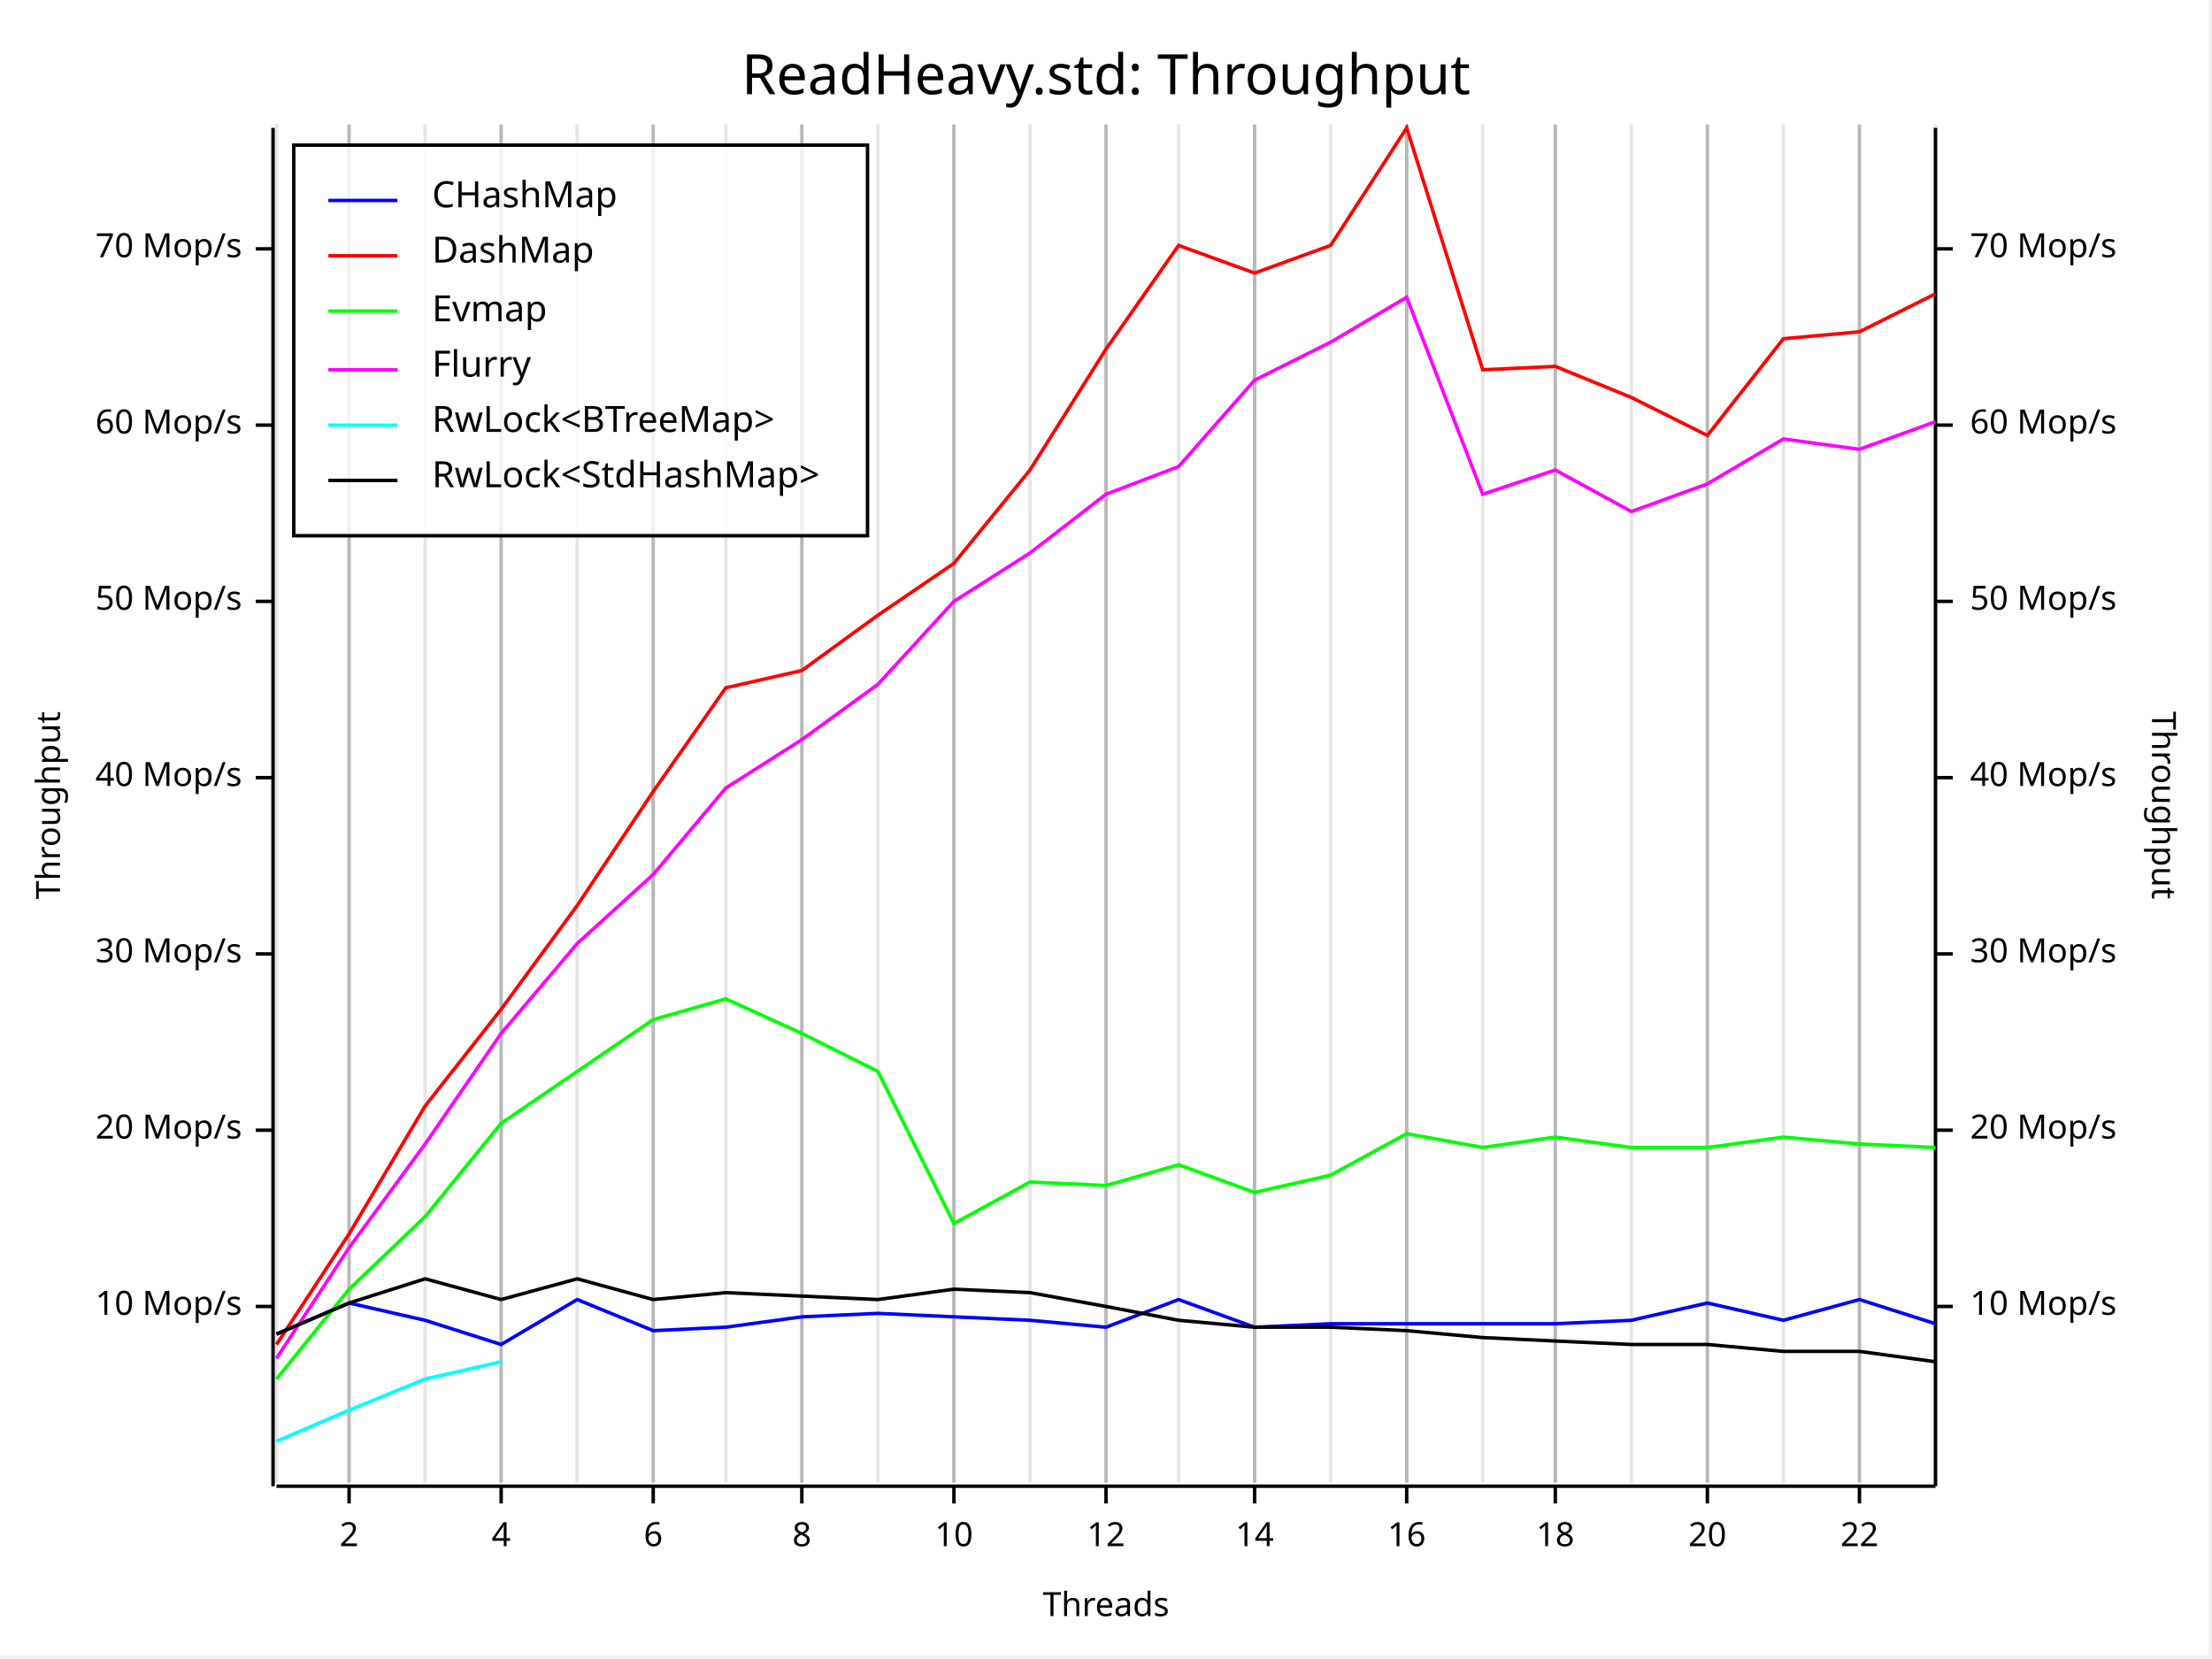
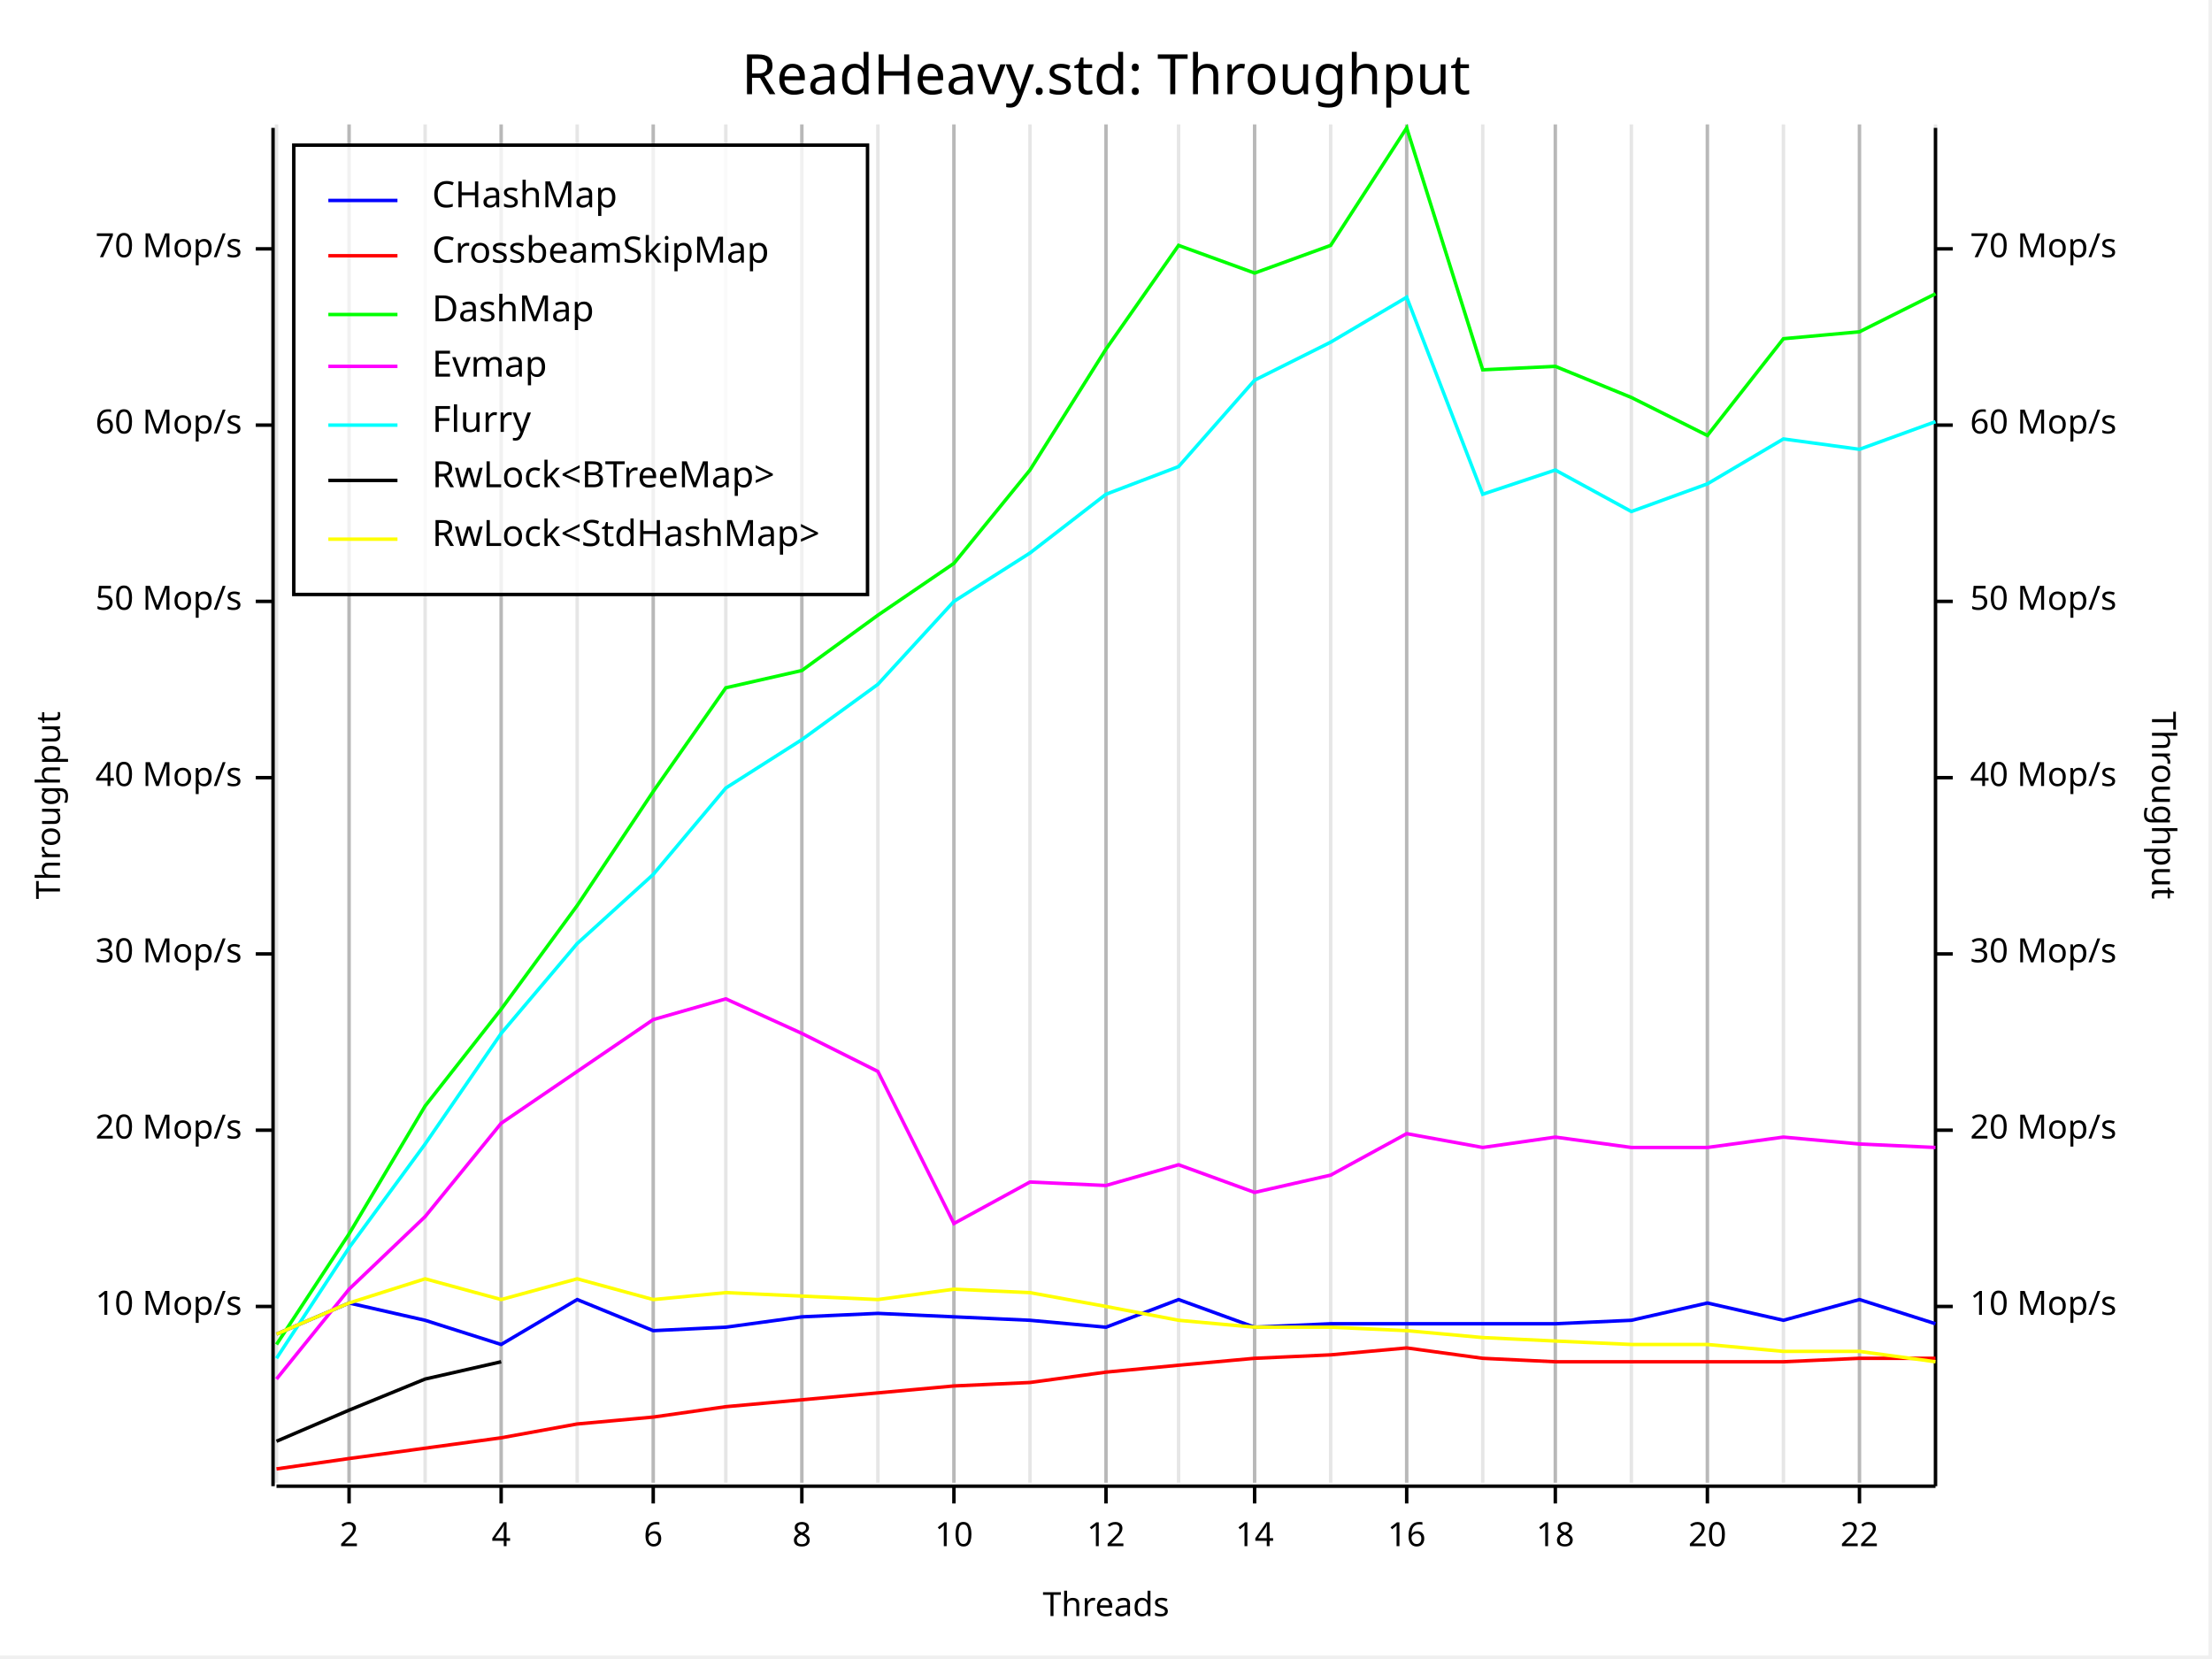
<svg xmlns="http://www.w3.org/2000/svg" width="640" height="480" viewBox="0 0 640 480">
  <rect x="0" y="0" width="639" height="479" opacity="1" fill="#FFFFFF" stroke="none" />
  <text x="320" y="15" dy="0.76em" text-anchor="middle" font-family="Fira Code" font-size="16.129" opacity="1" fill="#000000">
ReadHeavy.std: Throughput
</text>
  <line opacity="0.1" stroke="#000000" stroke-width="1" x1="80" y1="429" x2="80" y2="36" />
  <line opacity="0.1" stroke="#000000" stroke-width="1" x1="101" y1="429" x2="101" y2="36" />
  <line opacity="0.1" stroke="#000000" stroke-width="1" x1="123" y1="429" x2="123" y2="36" />
  <line opacity="0.1" stroke="#000000" stroke-width="1" x1="145" y1="429" x2="145" y2="36" />
  <line opacity="0.1" stroke="#000000" stroke-width="1" x1="167" y1="429" x2="167" y2="36" />
  <line opacity="0.1" stroke="#000000" stroke-width="1" x1="189" y1="429" x2="189" y2="36" />
  <line opacity="0.1" stroke="#000000" stroke-width="1" x1="210" y1="429" x2="210" y2="36" />
  <line opacity="0.1" stroke="#000000" stroke-width="1" x1="232" y1="429" x2="232" y2="36" />
  <line opacity="0.1" stroke="#000000" stroke-width="1" x1="254" y1="429" x2="254" y2="36" />
  <line opacity="0.1" stroke="#000000" stroke-width="1" x1="276" y1="429" x2="276" y2="36" />
  <line opacity="0.1" stroke="#000000" stroke-width="1" x1="298" y1="429" x2="298" y2="36" />
  <line opacity="0.1" stroke="#000000" stroke-width="1" x1="320" y1="429" x2="320" y2="36" />
  <line opacity="0.1" stroke="#000000" stroke-width="1" x1="341" y1="429" x2="341" y2="36" />
  <line opacity="0.1" stroke="#000000" stroke-width="1" x1="363" y1="429" x2="363" y2="36" />
  <line opacity="0.1" stroke="#000000" stroke-width="1" x1="385" y1="429" x2="385" y2="36" />
  <line opacity="0.1" stroke="#000000" stroke-width="1" x1="407" y1="429" x2="407" y2="36" />
  <line opacity="0.1" stroke="#000000" stroke-width="1" x1="429" y1="429" x2="429" y2="36" />
  <line opacity="0.1" stroke="#000000" stroke-width="1" x1="450" y1="429" x2="450" y2="36" />
  <line opacity="0.1" stroke="#000000" stroke-width="1" x1="472" y1="429" x2="472" y2="36" />
  <line opacity="0.1" stroke="#000000" stroke-width="1" x1="494" y1="429" x2="494" y2="36" />
  <line opacity="0.1" stroke="#000000" stroke-width="1" x1="516" y1="429" x2="516" y2="36" />
  <line opacity="0.1" stroke="#000000" stroke-width="1" x1="538" y1="429" x2="538" y2="36" />
  <line opacity="0.1" stroke="#000000" stroke-width="1" x1="560" y1="429" x2="560" y2="36" />
  <text x="10" y="233" dy="0.76em" text-anchor="middle" font-family="sans-serif" font-size="9.677" opacity="1" fill="#000000" transform="rotate(270, 10, 233)">
Throughput
</text>
  <text x="320" y="470" dy="-0.5ex" text-anchor="middle" font-family="sans-serif" font-size="9.677" opacity="1" fill="#000000">
Threads
</text>
  <text x="630" y="233" dy="0.76em" text-anchor="middle" font-family="sans-serif" font-size="9.677" opacity="1" fill="#000000" transform="rotate(90, 630, 233)">
Throughput
</text>
  <line opacity="0.2" stroke="#000000" stroke-width="1" x1="101" y1="429" x2="101" y2="36" />
  <line opacity="0.2" stroke="#000000" stroke-width="1" x1="145" y1="429" x2="145" y2="36" />
  <line opacity="0.2" stroke="#000000" stroke-width="1" x1="189" y1="429" x2="189" y2="36" />
  <line opacity="0.2" stroke="#000000" stroke-width="1" x1="232" y1="429" x2="232" y2="36" />
  <line opacity="0.2" stroke="#000000" stroke-width="1" x1="276" y1="429" x2="276" y2="36" />
  <line opacity="0.2" stroke="#000000" stroke-width="1" x1="320" y1="429" x2="320" y2="36" />
  <line opacity="0.2" stroke="#000000" stroke-width="1" x1="363" y1="429" x2="363" y2="36" />
  <line opacity="0.2" stroke="#000000" stroke-width="1" x1="407" y1="429" x2="407" y2="36" />
  <line opacity="0.2" stroke="#000000" stroke-width="1" x1="450" y1="429" x2="450" y2="36" />
  <line opacity="0.2" stroke="#000000" stroke-width="1" x1="494" y1="429" x2="494" y2="36" />
  <line opacity="0.2" stroke="#000000" stroke-width="1" x1="538" y1="429" x2="538" y2="36" />
  <polyline fill="none" opacity="1" stroke="#000000" stroke-width="1" points="79,37 79,430 " />
  <text x="70" y="378" dy="0.5ex" text-anchor="end" font-family="sans-serif" font-size="9.677" opacity="1" fill="#000000">
10 Mop/s
</text>
  <polyline fill="none" opacity="1" stroke="#000000" stroke-width="1" points="74,378 79,378 " />
  <text x="70" y="327" dy="0.5ex" text-anchor="end" font-family="sans-serif" font-size="9.677" opacity="1" fill="#000000">
20 Mop/s
</text>
  <polyline fill="none" opacity="1" stroke="#000000" stroke-width="1" points="74,327 79,327 " />
  <text x="70" y="276" dy="0.5ex" text-anchor="end" font-family="sans-serif" font-size="9.677" opacity="1" fill="#000000">
30 Mop/s
</text>
  <polyline fill="none" opacity="1" stroke="#000000" stroke-width="1" points="74,276 79,276 " />
  <text x="70" y="225" dy="0.5ex" text-anchor="end" font-family="sans-serif" font-size="9.677" opacity="1" fill="#000000">
40 Mop/s
</text>
  <polyline fill="none" opacity="1" stroke="#000000" stroke-width="1" points="74,225 79,225 " />
  <text x="70" y="174" dy="0.5ex" text-anchor="end" font-family="sans-serif" font-size="9.677" opacity="1" fill="#000000">
50 Mop/s
</text>
  <polyline fill="none" opacity="1" stroke="#000000" stroke-width="1" points="74,174 79,174 " />
  <text x="70" y="123" dy="0.5ex" text-anchor="end" font-family="sans-serif" font-size="9.677" opacity="1" fill="#000000">
60 Mop/s
</text>
  <polyline fill="none" opacity="1" stroke="#000000" stroke-width="1" points="74,123 79,123 " />
  <text x="70" y="72" dy="0.5ex" text-anchor="end" font-family="sans-serif" font-size="9.677" opacity="1" fill="#000000">
70 Mop/s
</text>
  <polyline fill="none" opacity="1" stroke="#000000" stroke-width="1" points="74,72 79,72 " />
  <polyline fill="none" opacity="1" stroke="#000000" stroke-width="1" points="80,430 560,430 " />
  <text x="101" y="440" dy="0.76em" text-anchor="middle" font-family="sans-serif" font-size="9.677" opacity="1" fill="#000000">
2
</text>
  <polyline fill="none" opacity="1" stroke="#000000" stroke-width="1" points="101,430 101,435 " />
  <text x="145" y="440" dy="0.76em" text-anchor="middle" font-family="sans-serif" font-size="9.677" opacity="1" fill="#000000">
4
</text>
  <polyline fill="none" opacity="1" stroke="#000000" stroke-width="1" points="145,430 145,435 " />
  <text x="189" y="440" dy="0.76em" text-anchor="middle" font-family="sans-serif" font-size="9.677" opacity="1" fill="#000000">
6
</text>
  <polyline fill="none" opacity="1" stroke="#000000" stroke-width="1" points="189,430 189,435 " />
  <text x="232" y="440" dy="0.76em" text-anchor="middle" font-family="sans-serif" font-size="9.677" opacity="1" fill="#000000">
8
</text>
  <polyline fill="none" opacity="1" stroke="#000000" stroke-width="1" points="232,430 232,435 " />
  <text x="276" y="440" dy="0.76em" text-anchor="middle" font-family="sans-serif" font-size="9.677" opacity="1" fill="#000000">
10
</text>
  <polyline fill="none" opacity="1" stroke="#000000" stroke-width="1" points="276,430 276,435 " />
  <text x="320" y="440" dy="0.76em" text-anchor="middle" font-family="sans-serif" font-size="9.677" opacity="1" fill="#000000">
12
</text>
  <polyline fill="none" opacity="1" stroke="#000000" stroke-width="1" points="320,430 320,435 " />
  <text x="363" y="440" dy="0.76em" text-anchor="middle" font-family="sans-serif" font-size="9.677" opacity="1" fill="#000000">
14
</text>
  <polyline fill="none" opacity="1" stroke="#000000" stroke-width="1" points="363,430 363,435 " />
  <text x="407" y="440" dy="0.76em" text-anchor="middle" font-family="sans-serif" font-size="9.677" opacity="1" fill="#000000">
16
</text>
  <polyline fill="none" opacity="1" stroke="#000000" stroke-width="1" points="407,430 407,435 " />
  <text x="450" y="440" dy="0.76em" text-anchor="middle" font-family="sans-serif" font-size="9.677" opacity="1" fill="#000000">
18
</text>
  <polyline fill="none" opacity="1" stroke="#000000" stroke-width="1" points="450,430 450,435 " />
  <text x="494" y="440" dy="0.76em" text-anchor="middle" font-family="sans-serif" font-size="9.677" opacity="1" fill="#000000">
20
</text>
  <polyline fill="none" opacity="1" stroke="#000000" stroke-width="1" points="494,430 494,435 " />
  <text x="538" y="440" dy="0.76em" text-anchor="middle" font-family="sans-serif" font-size="9.677" opacity="1" fill="#000000">
22
</text>
  <polyline fill="none" opacity="1" stroke="#000000" stroke-width="1" points="538,430 538,435 " />
  <polyline fill="none" opacity="1" stroke="#000000" stroke-width="1" points="560,37 560,430 " />
  <text x="570" y="378" dy="0.5ex" text-anchor="start" font-family="sans-serif" font-size="9.677" opacity="1" fill="#000000">
10 Mop/s
</text>
  <polyline fill="none" opacity="1" stroke="#000000" stroke-width="1" points="560,378 565,378 " />
  <text x="570" y="327" dy="0.5ex" text-anchor="start" font-family="sans-serif" font-size="9.677" opacity="1" fill="#000000">
20 Mop/s
</text>
  <polyline fill="none" opacity="1" stroke="#000000" stroke-width="1" points="560,327 565,327 " />
  <text x="570" y="276" dy="0.5ex" text-anchor="start" font-family="sans-serif" font-size="9.677" opacity="1" fill="#000000">
30 Mop/s
</text>
  <polyline fill="none" opacity="1" stroke="#000000" stroke-width="1" points="560,276 565,276 " />
  <text x="570" y="225" dy="0.5ex" text-anchor="start" font-family="sans-serif" font-size="9.677" opacity="1" fill="#000000">
40 Mop/s
</text>
  <polyline fill="none" opacity="1" stroke="#000000" stroke-width="1" points="560,225 565,225 " />
  <text x="570" y="174" dy="0.5ex" text-anchor="start" font-family="sans-serif" font-size="9.677" opacity="1" fill="#000000">
50 Mop/s
</text>
  <polyline fill="none" opacity="1" stroke="#000000" stroke-width="1" points="560,174 565,174 " />
  <text x="570" y="123" dy="0.5ex" text-anchor="start" font-family="sans-serif" font-size="9.677" opacity="1" fill="#000000">
60 Mop/s
</text>
  <polyline fill="none" opacity="1" stroke="#000000" stroke-width="1" points="560,123 565,123 " />
  <text x="570" y="72" dy="0.5ex" text-anchor="start" font-family="sans-serif" font-size="9.677" opacity="1" fill="#000000">
70 Mop/s
</text>
  <polyline fill="none" opacity="1" stroke="#000000" stroke-width="1" points="560,72 565,72 " />
  <polyline fill="none" opacity="1" stroke="#0000FF" stroke-width="1" points="80,386 101,377 123,382 145,389 167,376 189,385 210,384 232,381 254,380 276,381 298,382 320,384 341,376 363,384 385,383 407,383 429,383 450,383 472,382 494,377 516,382 538,376 560,383 " />
-   <polyline fill="none" opacity="1" stroke="#FF0000" stroke-width="1" points="80,389 101,357 123,320 145,292 167,262 189,229 210,199 232,194 254,178 276,163 298,136 320,101 341,71 363,79 385,71 407,37 429,107 450,106 472,115 494,126 516,98 538,96 560,85 " />
-   <polyline fill="none" opacity="1" stroke="#00FF00" stroke-width="1" points="80,399 101,373 123,352 145,325 167,310 189,295 210,289 232,299 254,310 276,354 298,342 320,343 341,337 363,345 385,340 407,328 429,332 450,329 472,332 494,332 516,329 538,331 560,332 " />
-   <polyline fill="none" opacity="1" stroke="#FF00FF" stroke-width="1" points="80,393 101,361 123,331 145,299 167,273 189,253 210,228 232,214 254,198 276,174 298,160 320,143 341,135 363,110 385,99 407,86 429,143 450,136 472,148 494,140 516,127 538,130 560,122 " />
-   <polyline fill="none" opacity="1" stroke="#00FFFF" stroke-width="1" points="80,417 101,408 123,399 145,394 " />
-   <polyline fill="none" opacity="1" stroke="#000000" stroke-width="1" points="80,386 101,377 123,370 145,376 167,370 189,376 210,374 232,375 254,376 276,373 298,374 320,378 341,382 363,384 385,384 407,385 429,387 450,388 472,389 494,389 516,391 538,391 560,394 " />
-   <rect x="85" y="42" width="166" height="113" opacity="0.8" fill="#FFFFFF" stroke="none" />
-   <rect x="85" y="42" width="166" height="113" opacity="1" fill="none" stroke="#000000" />
+   <polyline fill="none" opacity="1" stroke="#FF0000" stroke-width="1" points="80,425 101,422 123,419 145,416 167,412 189,410 210,407 232,405 254,403 276,401 298,400 320,397 341,395 363,393 385,392 407,390 429,393 450,394 472,394 494,394 516,394 538,393 560,393 " />
+   <polyline fill="none" opacity="1" stroke="#00FF00" stroke-width="1" points="80,389 101,357 123,320 145,292 167,262 189,229 210,199 232,194 254,178 276,163 298,136 320,101 341,71 363,79 385,71 407,37 429,107 450,106 472,115 494,126 516,98 538,96 560,85 " />
+   <polyline fill="none" opacity="1" stroke="#FF00FF" stroke-width="1" points="80,399 101,373 123,352 145,325 167,310 189,295 210,289 232,299 254,310 276,354 298,342 320,343 341,337 363,345 385,340 407,328 429,332 450,329 472,332 494,332 516,329 538,331 560,332 " />
+   <polyline fill="none" opacity="1" stroke="#00FFFF" stroke-width="1" points="80,393 101,361 123,331 145,299 167,273 189,253 210,228 232,214 254,198 276,174 298,160 320,143 341,135 363,110 385,99 407,86 429,143 450,136 472,148 494,140 516,127 538,130 560,122 " />
+   <polyline fill="none" opacity="1" stroke="#000000" stroke-width="1" points="80,417 101,408 123,399 145,394 " />
+   <polyline fill="none" opacity="1" stroke="#FFFF00" stroke-width="1" points="80,386 101,377 123,370 145,376 167,370 189,376 210,374 232,375 254,376 276,373 298,374 320,378 341,382 363,384 385,384 407,385 429,387 450,388 472,389 494,389 516,391 538,391 560,394 " />
+   <rect x="85" y="42" width="166" height="130" opacity="0.8" fill="#FFFFFF" stroke="none" />
+   <rect x="85" y="42" width="166" height="130" opacity="1" fill="none" stroke="#000000" />
  <text x="125" y="52" dy="0.76em" text-anchor="start" font-family="Fira Code" font-size="10.484" opacity="1" fill="#000000">
CHashMap
</text>
  <text x="125" y="68" dy="0.76em" text-anchor="start" font-family="Fira Code" font-size="10.484" opacity="1" fill="#000000">
+ CrossbeamSkipMap
+ </text>
+   <text x="125" y="85" dy="0.76em" text-anchor="start" font-family="Fira Code" font-size="10.484" opacity="1" fill="#000000">
DashMap
</text>
-   <text x="125" y="85" dy="0.76em" text-anchor="start" font-family="Fira Code" font-size="10.484" opacity="1" fill="#000000">
+   <text x="125" y="101" dy="0.76em" text-anchor="start" font-family="Fira Code" font-size="10.484" opacity="1" fill="#000000">
Evmap
</text>
-   <text x="125" y="101" dy="0.76em" text-anchor="start" font-family="Fira Code" font-size="10.484" opacity="1" fill="#000000">
+   <text x="125" y="117" dy="0.76em" text-anchor="start" font-family="Fira Code" font-size="10.484" opacity="1" fill="#000000">
Flurry
</text>
-   <text x="125" y="117" dy="0.76em" text-anchor="start" font-family="Fira Code" font-size="10.484" opacity="1" fill="#000000">
+   <text x="125" y="133" dy="0.76em" text-anchor="start" font-family="Fira Code" font-size="10.484" opacity="1" fill="#000000">
RwLock&lt;BTreeMap&gt;
</text>
-   <text x="125" y="133" dy="0.76em" text-anchor="start" font-family="Fira Code" font-size="10.484" opacity="1" fill="#000000">
+   <text x="125" y="150" dy="0.76em" text-anchor="start" font-family="Fira Code" font-size="10.484" opacity="1" fill="#000000">
RwLock&lt;StdHashMap&gt;
</text>
  <polyline fill="none" opacity="1" stroke="#0000FF" stroke-width="1" points="95,58 115,58 " />
  <polyline fill="none" opacity="1" stroke="#FF0000" stroke-width="1" points="95,74 115,74 " />
-   <polyline fill="none" opacity="1" stroke="#00FF00" stroke-width="1" points="95,90 115,90 " />
-   <polyline fill="none" opacity="1" stroke="#FF00FF" stroke-width="1" points="95,107 115,107 " />
+   <polyline fill="none" opacity="1" stroke="#00FF00" stroke-width="1" points="95,91 115,91 " />
+   <polyline fill="none" opacity="1" stroke="#FF00FF" stroke-width="1" points="95,106 115,106 " />
  <polyline fill="none" opacity="1" stroke="#00FFFF" stroke-width="1" points="95,123 115,123 " />
  <polyline fill="none" opacity="1" stroke="#000000" stroke-width="1" points="95,139 115,139 " />
+   <polyline fill="none" opacity="1" stroke="#FFFF00" stroke-width="1" points="95,156 115,156 " />
</svg>
